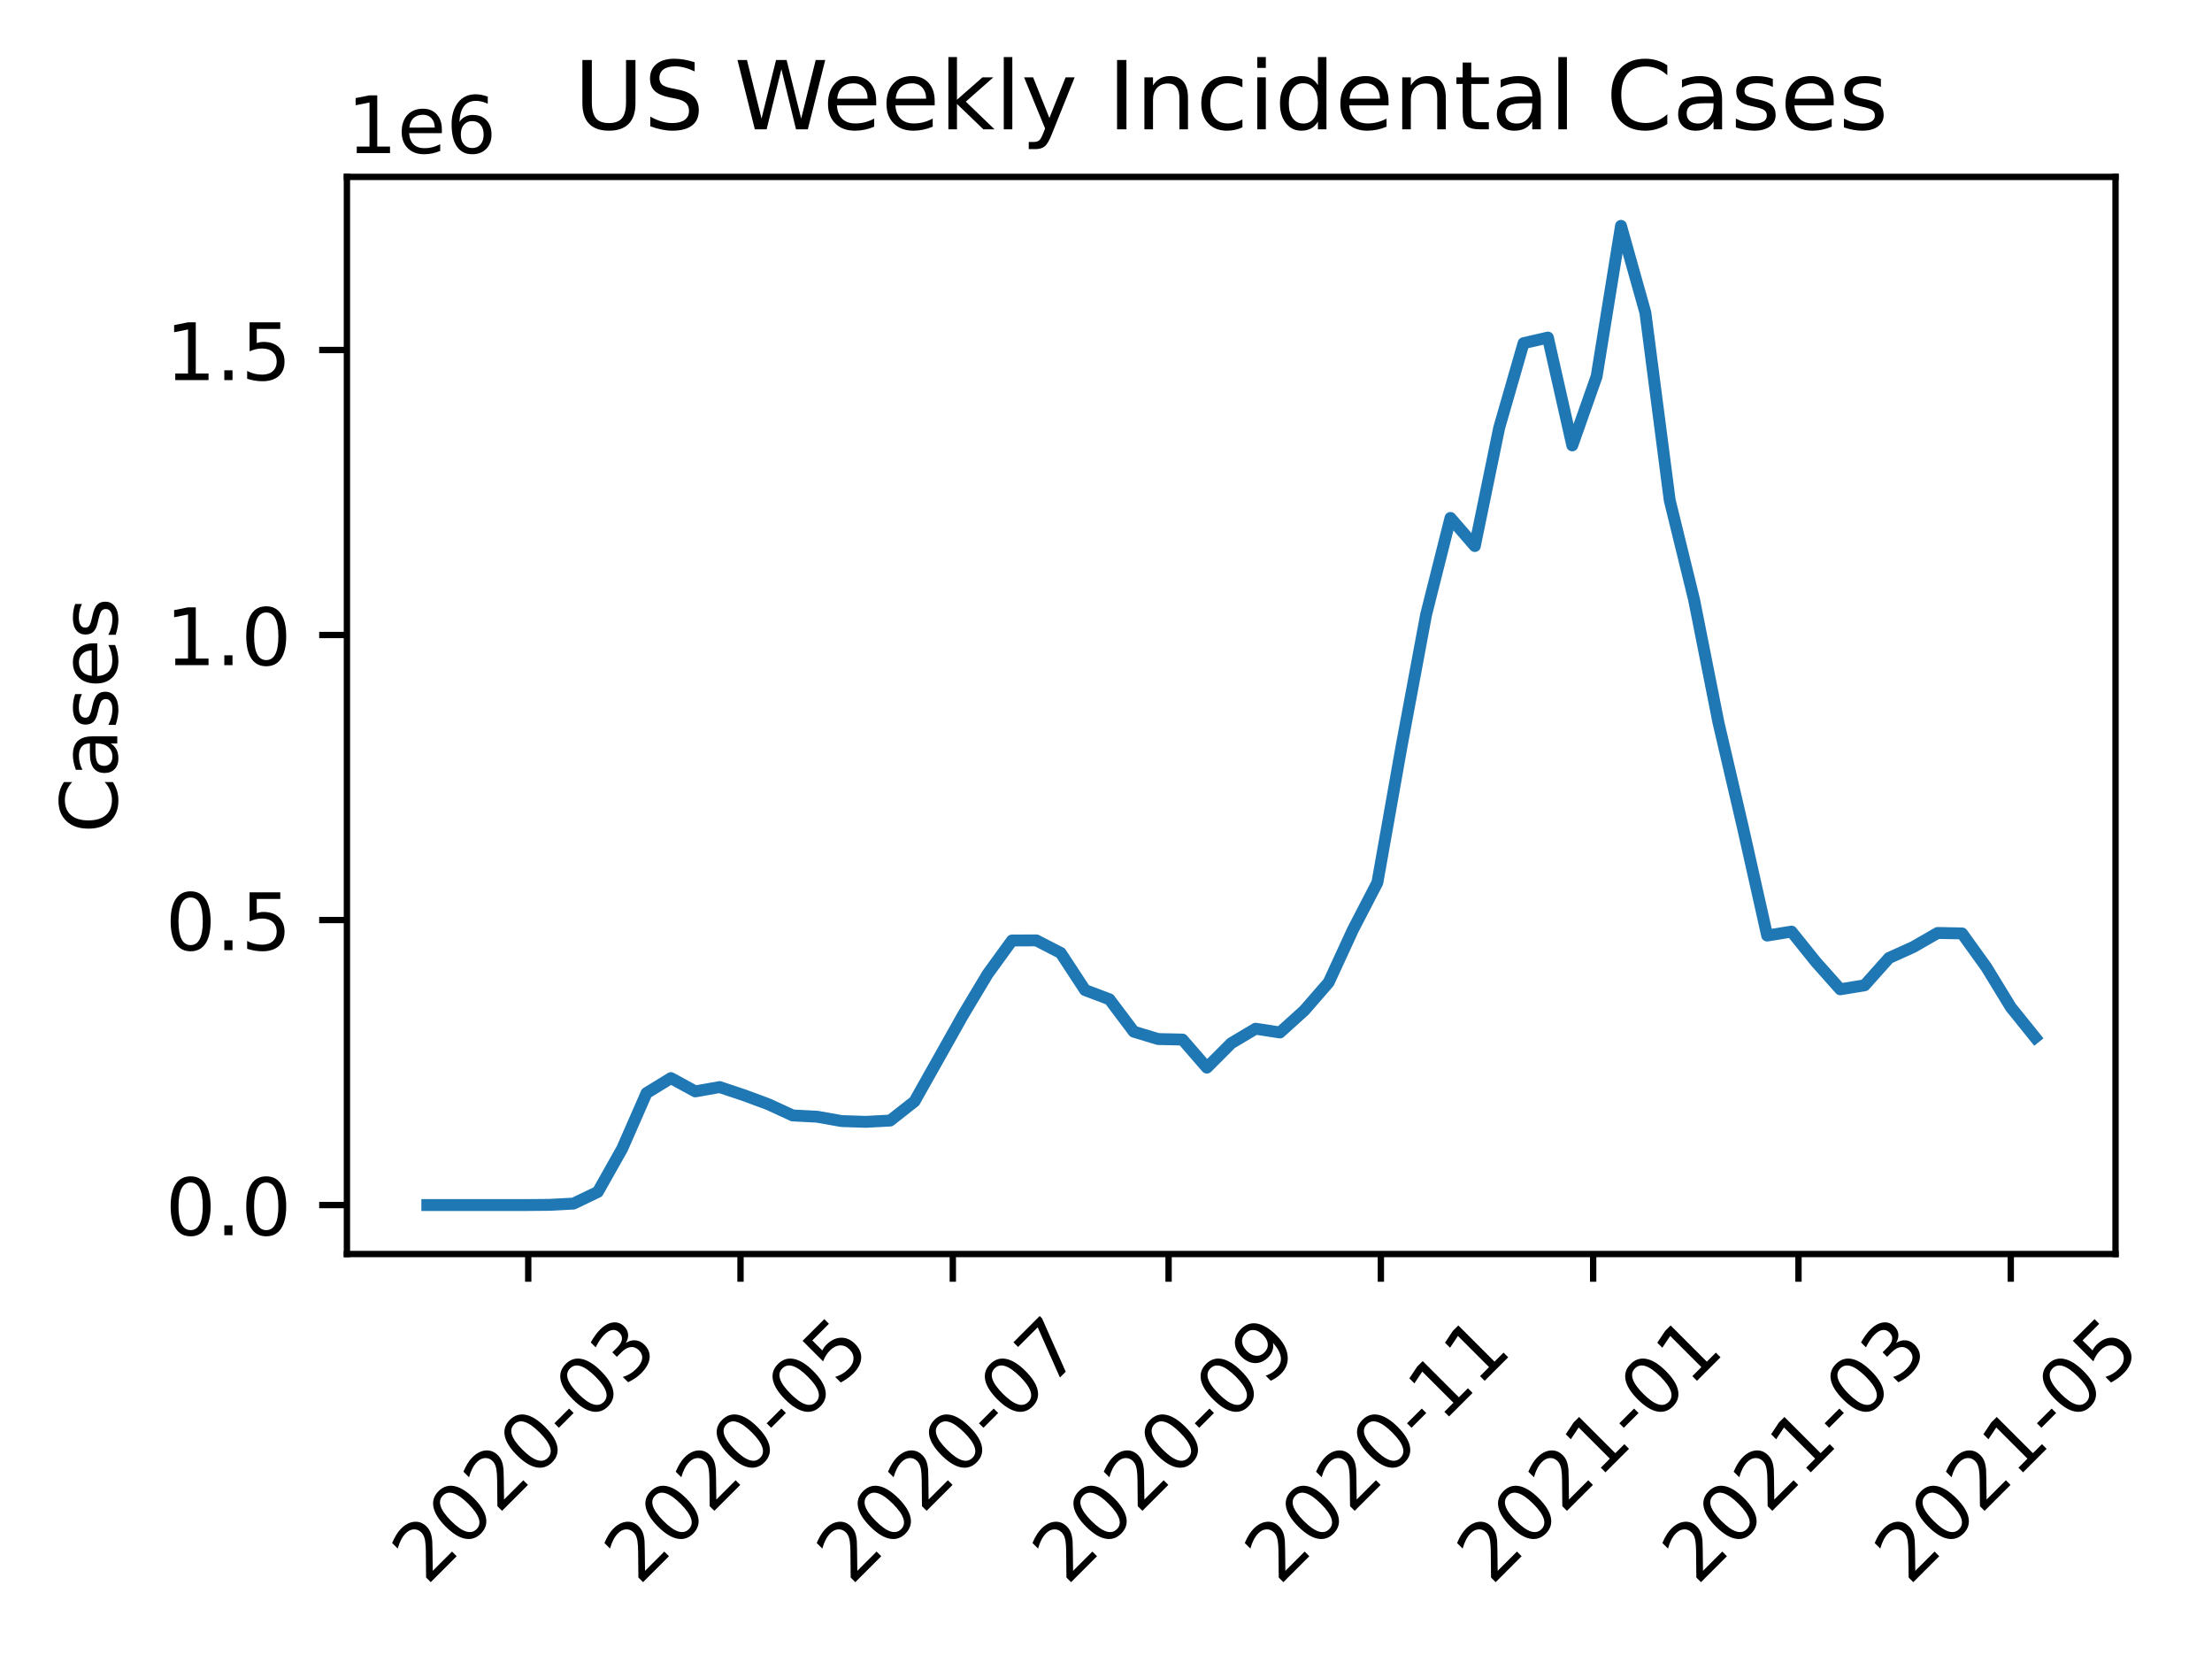
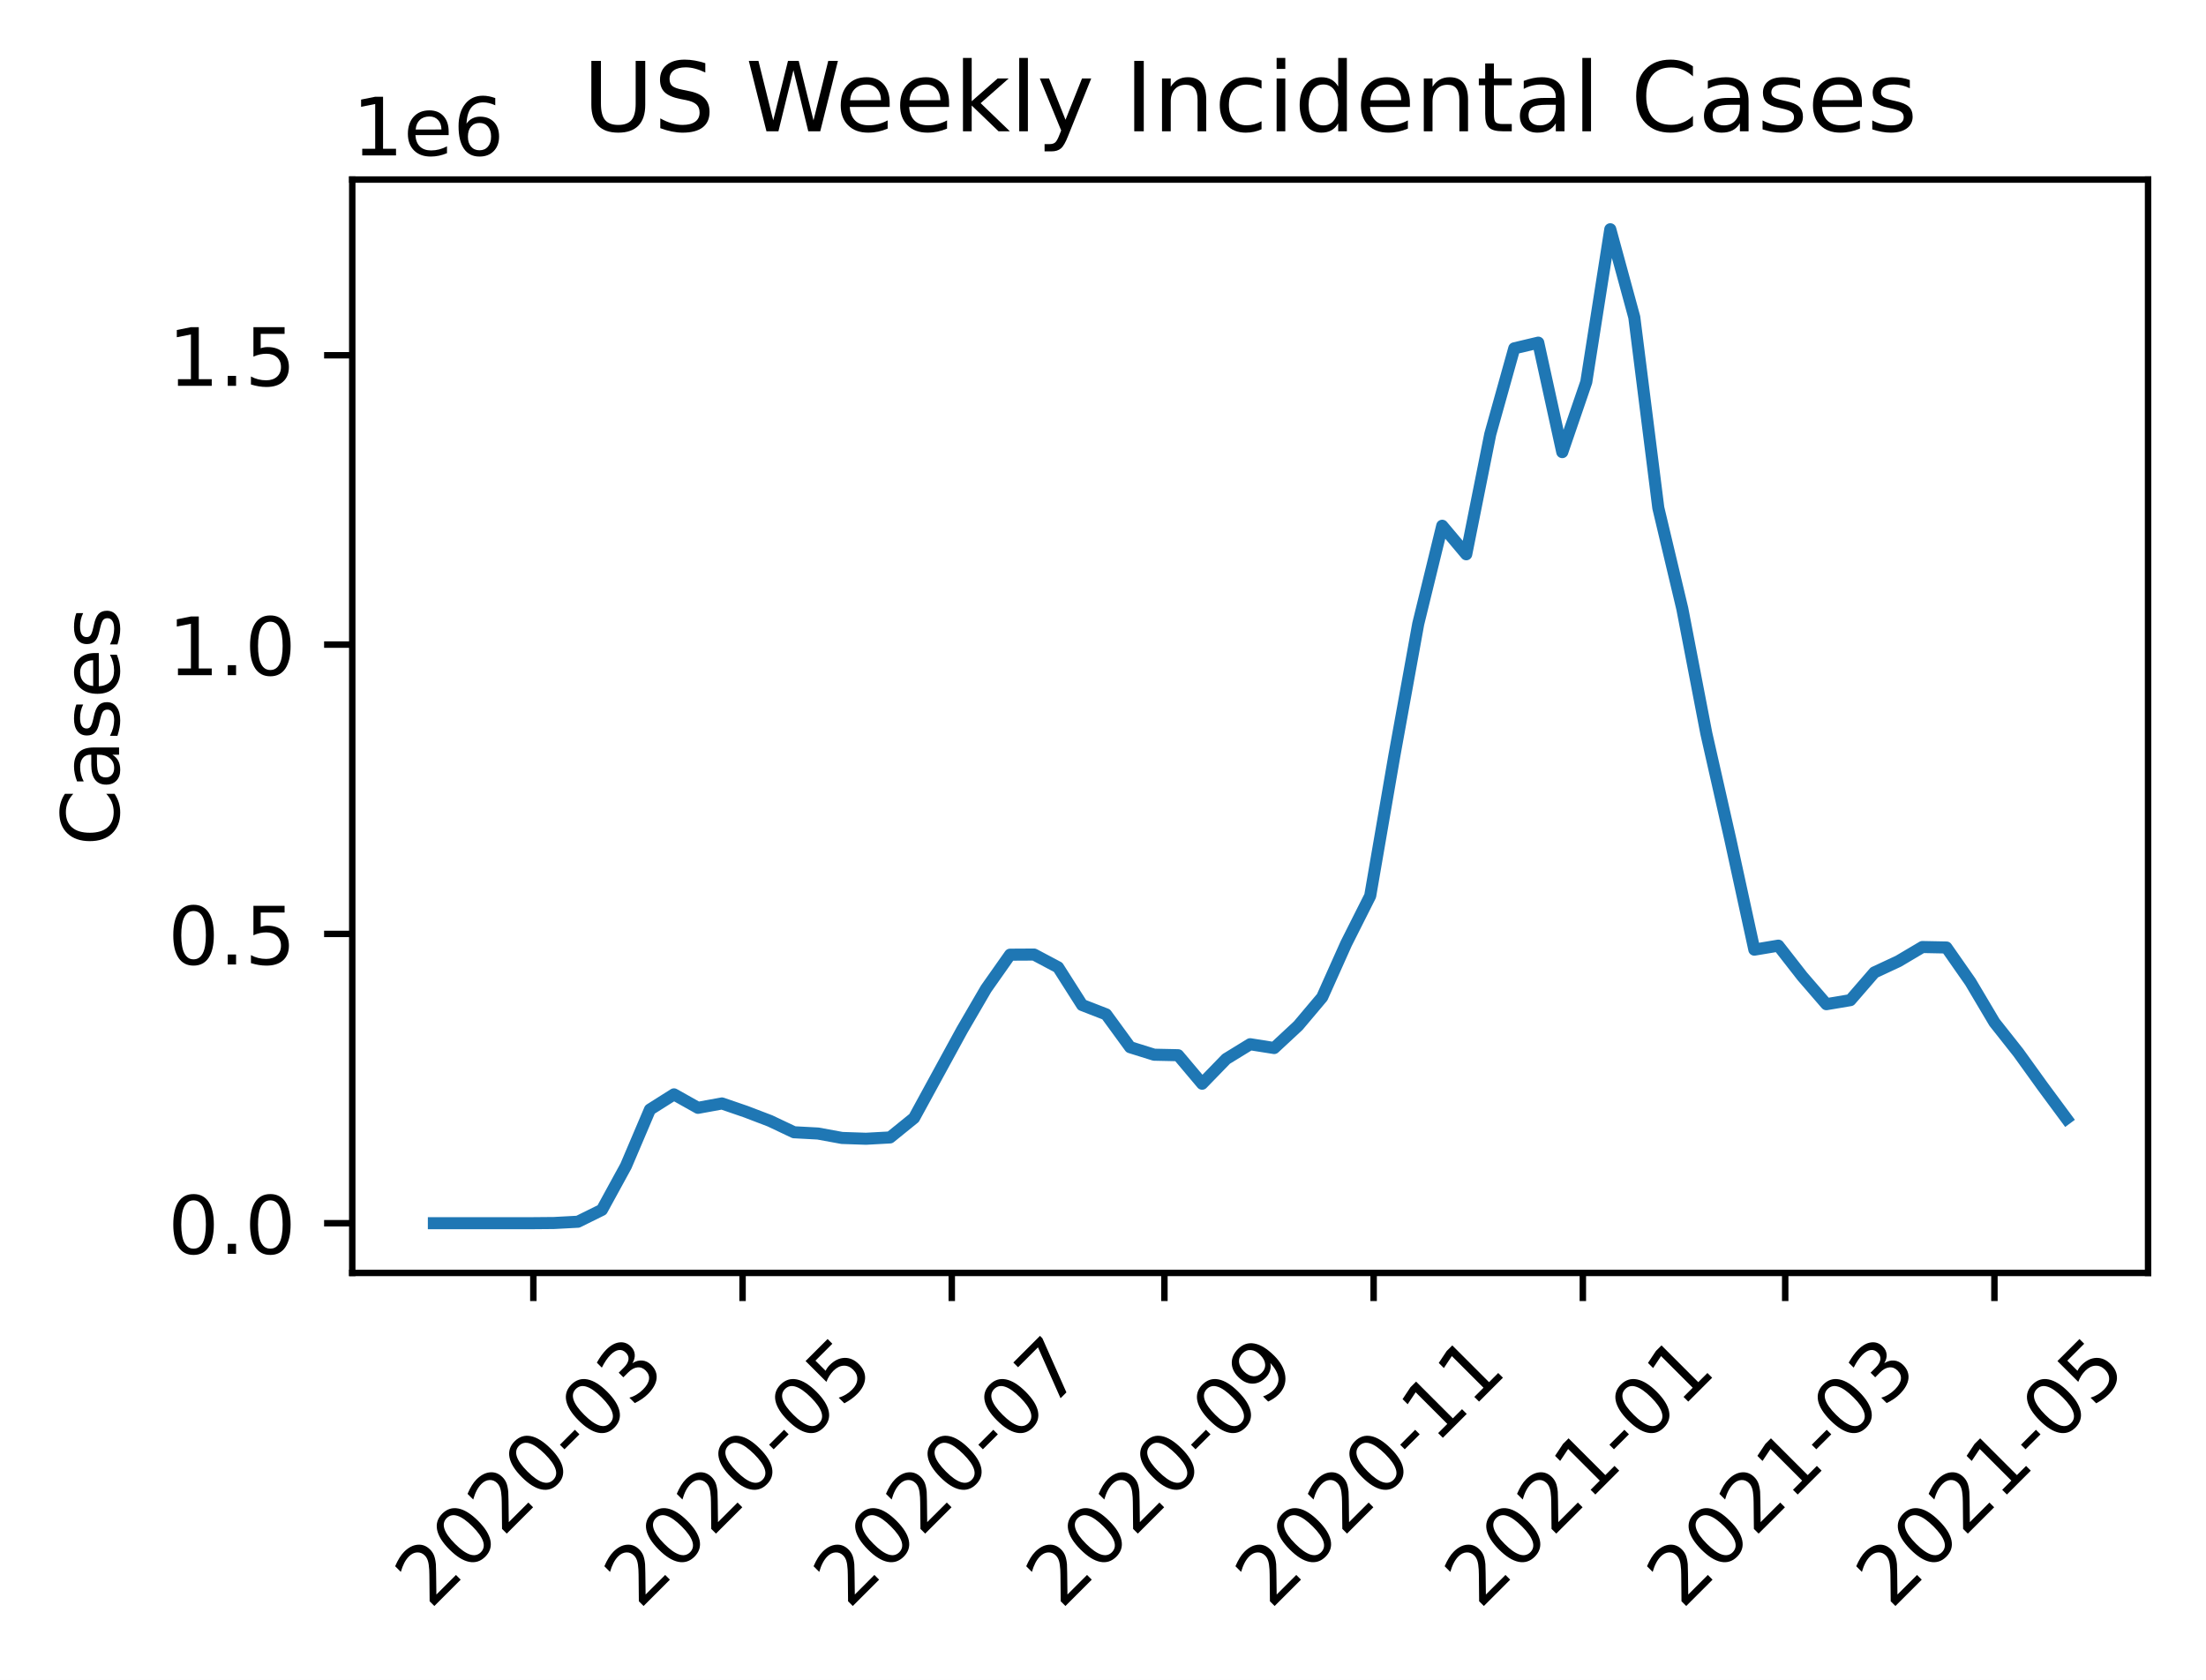
- <svg xmlns="http://www.w3.org/2000/svg" xmlns:xlink="http://www.w3.org/1999/xlink" height="208.807pt" version="1.1" viewBox="0 0 279.156 208.807" width="279.156pt">
+ <svg xmlns="http://www.w3.org/2000/svg" xmlns:xlink="http://www.w3.org/1999/xlink" height="208.807pt" version="1.1" viewBox="0 0 274.181 208.807" width="274.181pt">
  <defs>
    <style type="text/css">
*{stroke-linecap:butt;stroke-linejoin:round;}
  </style>
  </defs>
  <g id="figure_1">
    <g id="patch_1">
-       <path d="M 0 208.807  L 279.156 208.807  L 279.156 0  L 0 0  z " style="fill:#ffffff;" />
+       <path d="M 0 208.807  L 274.181 208.807  L 274.181 0  L 0 0  z " style="fill:#ffffff;" />
    </g>
    <g id="axes_1">
      <g id="patch_2">
        <path d="M 43.781 158.218  L 266.981 158.218  L 266.981 22.318  L 43.781 22.318  z " style="fill:#ffffff;" />
      </g>
      <g id="matplotlib.axis_1">
        <g id="xtick_1">
          <g id="line2d_1">
            <defs>
-               <path d="M 0 0  L 0 3.5  " id="mae3f3e9ab8" style="stroke:#000000;stroke-width:0.8;" />
-             </defs>
-             <g>
-               <use style="stroke:#000000;stroke-width:0.8;" x="66.663" xlink:href="#mae3f3e9ab8" y="158.218" />
+               <path d="M 0 0  L 0 3.5  " id="md85f146423" style="stroke:#000000;stroke-width:0.8;" />
+             </defs>
+             <g>
+               <use style="stroke:#000000;stroke-width:0.8;" x="66.289" xlink:href="#md85f146423" y="158.218" />
            </g>
          </g>
          <g id="text_1">
            <defs>
              <path d="M 19.188 8.297  L 53.609 8.297  L 53.609 0  L 7.328 0  L 7.328 8.297  Q 12.938 14.109 22.625 23.891  Q 32.328 33.688 34.812 36.531  Q 39.547 41.844 41.422 45.531  Q 43.312 49.219 43.312 52.781  Q 43.312 58.594 39.234 62.25  Q 35.156 65.922 28.609 65.922  Q 23.969 65.922 18.812 64.312  Q 13.672 62.703 7.812 59.422  L 7.812 69.391  Q 13.766 71.781 18.938 73  Q 24.125 74.219 28.422 74.219  Q 39.75 74.219 46.484 68.547  Q 53.219 62.891 53.219 53.422  Q 53.219 48.922 51.531 44.891  Q 49.859 40.875 45.406 35.406  Q 44.188 33.984 37.641 27.219  Q 31.109 20.453 19.188 8.297  z " id="DejaVuSans-50" />
              <path d="M 31.781 66.406  Q 24.172 66.406 20.328 58.906  Q 16.5 51.422 16.5 36.375  Q 16.5 21.391 20.328 13.891  Q 24.172 6.391 31.781 6.391  Q 39.453 6.391 43.281 13.891  Q 47.125 21.391 47.125 36.375  Q 47.125 51.422 43.281 58.906  Q 39.453 66.406 31.781 66.406  z M 31.781 74.219  Q 44.047 74.219 50.516 64.516  Q 56.984 54.828 56.984 36.375  Q 56.984 17.969 50.516 8.266  Q 44.047 -1.422 31.781 -1.422  Q 19.531 -1.422 13.062 8.266  Q 6.594 17.969 6.594 36.375  Q 6.594 54.828 13.062 64.516  Q 19.531 74.219 31.781 74.219  z " id="DejaVuSans-48" />
              <path d="M 4.891 31.391  L 31.203 31.391  L 31.203 23.391  L 4.891 23.391  z " id="DejaVuSans-45" />
              <path d="M 40.578 39.312  Q 47.656 37.797 51.625 33  Q 55.609 28.219 55.609 21.188  Q 55.609 10.406 48.188 4.484  Q 40.766 -1.422 27.094 -1.422  Q 22.516 -1.422 17.656 -0.516  Q 12.797 0.391 7.625 2.203  L 7.625 11.719  Q 11.719 9.328 16.594 8.109  Q 21.484 6.891 26.812 6.891  Q 36.078 6.891 40.938 10.547  Q 45.797 14.203 45.797 21.188  Q 45.797 27.641 41.281 31.266  Q 36.766 34.906 28.719 34.906  L 20.219 34.906  L 20.219 43.016  L 29.109 43.016  Q 36.375 43.016 40.234 45.922  Q 44.094 48.828 44.094 54.297  Q 44.094 59.906 40.109 62.906  Q 36.141 65.922 28.719 65.922  Q 24.656 65.922 20.016 65.031  Q 15.375 64.156 9.812 62.312  L 9.812 71.094  Q 15.438 72.656 20.344 73.438  Q 25.25 74.219 29.594 74.219  Q 40.828 74.219 47.359 69.109  Q 53.906 64.016 53.906 55.328  Q 53.906 49.266 50.438 45.094  Q 46.969 40.922 40.578 39.312  z " id="DejaVuSans-51" />
            </defs>
-             <g transform="translate(53.84214 200.1359)rotate(-45)scale(0.1 -0.1)">
+             <g transform="translate(53.46753 200.1359)rotate(-45)scale(0.1 -0.1)">
              <use xlink:href="#DejaVuSans-50" />
              <use x="63.623" xlink:href="#DejaVuSans-48" />
              <use x="127.246" xlink:href="#DejaVuSans-50" />
              <use x="190.869" xlink:href="#DejaVuSans-48" />
              <use x="254.492" xlink:href="#DejaVuSans-45" />
              <use x="290.576" xlink:href="#DejaVuSans-48" />
              <use x="354.199" xlink:href="#DejaVuSans-51" />
            </g>
          </g>
        </g>
        <g id="xtick_2">
          <g id="line2d_2">
            <g>
-               <use style="stroke:#000000;stroke-width:0.8;" x="93.454" xlink:href="#mae3f3e9ab8" y="158.218" />
+               <use style="stroke:#000000;stroke-width:0.8;" x="92.292" xlink:href="#md85f146423" y="158.218" />
            </g>
          </g>
          <g id="text_2">
            <defs>
              <path d="M 10.797 72.906  L 49.516 72.906  L 49.516 64.594  L 19.828 64.594  L 19.828 46.734  Q 21.969 47.469 24.109 47.828  Q 26.266 48.188 28.422 48.188  Q 40.625 48.188 47.75 41.5  Q 54.891 34.812 54.891 23.391  Q 54.891 11.625 47.562 5.094  Q 40.234 -1.422 26.906 -1.422  Q 22.312 -1.422 17.547 -0.641  Q 12.797 0.141 7.719 1.703  L 7.719 11.625  Q 12.109 9.234 16.797 8.062  Q 21.484 6.891 26.703 6.891  Q 35.156 6.891 40.078 11.328  Q 45.016 15.766 45.016 23.391  Q 45.016 31 40.078 35.438  Q 35.156 39.891 26.703 39.891  Q 22.75 39.891 18.812 39.016  Q 14.891 38.141 10.797 36.281  z " id="DejaVuSans-53" />
            </defs>
-             <g transform="translate(80.63317 200.1359)rotate(-45)scale(0.1 -0.1)">
+             <g transform="translate(79.47059 200.1359)rotate(-45)scale(0.1 -0.1)">
              <use xlink:href="#DejaVuSans-50" />
              <use x="63.623" xlink:href="#DejaVuSans-48" />
              <use x="127.246" xlink:href="#DejaVuSans-50" />
              <use x="190.869" xlink:href="#DejaVuSans-48" />
              <use x="254.492" xlink:href="#DejaVuSans-45" />
              <use x="290.576" xlink:href="#DejaVuSans-48" />
              <use x="354.199" xlink:href="#DejaVuSans-53" />
            </g>
          </g>
        </g>
        <g id="xtick_3">
          <g id="line2d_3">
            <g>
-               <use style="stroke:#000000;stroke-width:0.8;" x="120.245" xlink:href="#mae3f3e9ab8" y="158.218" />
+               <use style="stroke:#000000;stroke-width:0.8;" x="118.295" xlink:href="#md85f146423" y="158.218" />
            </g>
          </g>
          <g id="text_3">
            <defs>
              <path d="M 8.203 72.906  L 55.078 72.906  L 55.078 68.703  L 28.609 0  L 18.312 0  L 43.219 64.594  L 8.203 64.594  z " id="DejaVuSans-55" />
            </defs>
-             <g transform="translate(107.4242 200.1359)rotate(-45)scale(0.1 -0.1)">
+             <g transform="translate(105.4736 200.1359)rotate(-45)scale(0.1 -0.1)">
              <use xlink:href="#DejaVuSans-50" />
              <use x="63.623" xlink:href="#DejaVuSans-48" />
              <use x="127.246" xlink:href="#DejaVuSans-50" />
              <use x="190.869" xlink:href="#DejaVuSans-48" />
              <use x="254.492" xlink:href="#DejaVuSans-45" />
              <use x="290.576" xlink:href="#DejaVuSans-48" />
              <use x="354.199" xlink:href="#DejaVuSans-55" />
            </g>
          </g>
        </g>
        <g id="xtick_4">
          <g id="line2d_4">
            <g>
-               <use style="stroke:#000000;stroke-width:0.8;" x="147.476" xlink:href="#mae3f3e9ab8" y="158.218" />
+               <use style="stroke:#000000;stroke-width:0.8;" x="144.724" xlink:href="#md85f146423" y="158.218" />
            </g>
          </g>
          <g id="text_4">
            <defs>
              <path d="M 10.984 1.516  L 10.984 10.5  Q 14.703 8.734 18.5 7.812  Q 22.312 6.891 25.984 6.891  Q 35.75 6.891 40.891 13.453  Q 46.047 20.016 46.781 33.406  Q 43.953 29.203 39.594 26.953  Q 35.25 24.703 29.984 24.703  Q 19.047 24.703 12.672 31.312  Q 6.297 37.938 6.297 49.422  Q 6.297 60.641 12.938 67.422  Q 19.578 74.219 30.609 74.219  Q 43.266 74.219 49.922 64.516  Q 56.594 54.828 56.594 36.375  Q 56.594 19.141 48.406 8.859  Q 40.234 -1.422 26.422 -1.422  Q 22.703 -1.422 18.891 -0.688  Q 15.094 0.047 10.984 1.516  z M 30.609 32.422  Q 37.25 32.422 41.125 36.953  Q 45.016 41.5 45.016 49.422  Q 45.016 57.281 41.125 61.844  Q 37.25 66.406 30.609 66.406  Q 23.969 66.406 20.094 61.844  Q 16.219 57.281 16.219 49.422  Q 16.219 41.5 20.094 36.953  Q 23.969 32.422 30.609 32.422  z " id="DejaVuSans-57" />
            </defs>
-             <g transform="translate(134.6544 200.1359)rotate(-45)scale(0.1 -0.1)">
+             <g transform="translate(131.903 200.1359)rotate(-45)scale(0.1 -0.1)">
              <use xlink:href="#DejaVuSans-50" />
              <use x="63.623" xlink:href="#DejaVuSans-48" />
              <use x="127.246" xlink:href="#DejaVuSans-50" />
              <use x="190.869" xlink:href="#DejaVuSans-48" />
              <use x="254.492" xlink:href="#DejaVuSans-45" />
              <use x="290.576" xlink:href="#DejaVuSans-48" />
              <use x="354.199" xlink:href="#DejaVuSans-57" />
            </g>
          </g>
        </g>
        <g id="xtick_5">
          <g id="line2d_5">
            <g>
-               <use style="stroke:#000000;stroke-width:0.8;" x="174.267" xlink:href="#mae3f3e9ab8" y="158.218" />
+               <use style="stroke:#000000;stroke-width:0.8;" x="170.727" xlink:href="#md85f146423" y="158.218" />
            </g>
          </g>
          <g id="text_5">
            <defs>
              <path d="M 12.406 8.297  L 28.516 8.297  L 28.516 63.922  L 10.984 60.406  L 10.984 69.391  L 28.422 72.906  L 38.281 72.906  L 38.281 8.297  L 54.391 8.297  L 54.391 0  L 12.406 0  z " id="DejaVuSans-49" />
            </defs>
-             <g transform="translate(161.4454 200.1359)rotate(-45)scale(0.1 -0.1)">
+             <g transform="translate(157.906 200.1359)rotate(-45)scale(0.1 -0.1)">
              <use xlink:href="#DejaVuSans-50" />
              <use x="63.623" xlink:href="#DejaVuSans-48" />
              <use x="127.246" xlink:href="#DejaVuSans-50" />
              <use x="190.869" xlink:href="#DejaVuSans-48" />
              <use x="254.492" xlink:href="#DejaVuSans-45" />
              <use x="290.576" xlink:href="#DejaVuSans-49" />
              <use x="354.199" xlink:href="#DejaVuSans-49" />
            </g>
          </g>
        </g>
        <g id="xtick_6">
          <g id="line2d_6">
            <g>
-               <use style="stroke:#000000;stroke-width:0.8;" x="201.058" xlink:href="#mae3f3e9ab8" y="158.218" />
+               <use style="stroke:#000000;stroke-width:0.8;" x="196.73" xlink:href="#md85f146423" y="158.218" />
            </g>
          </g>
          <g id="text_6">
-             <g transform="translate(188.2365 200.1359)rotate(-45)scale(0.1 -0.1)">
+             <g transform="translate(183.9091 200.1359)rotate(-45)scale(0.1 -0.1)">
              <use xlink:href="#DejaVuSans-50" />
              <use x="63.623" xlink:href="#DejaVuSans-48" />
              <use x="127.246" xlink:href="#DejaVuSans-50" />
              <use x="190.869" xlink:href="#DejaVuSans-49" />
              <use x="254.492" xlink:href="#DejaVuSans-45" />
              <use x="290.576" xlink:href="#DejaVuSans-48" />
              <use x="354.199" xlink:href="#DejaVuSans-49" />
            </g>
          </g>
        </g>
        <g id="xtick_7">
          <g id="line2d_7">
            <g>
-               <use style="stroke:#000000;stroke-width:0.8;" x="226.97" xlink:href="#mae3f3e9ab8" y="158.218" />
+               <use style="stroke:#000000;stroke-width:0.8;" x="221.881" xlink:href="#md85f146423" y="158.218" />
            </g>
          </g>
          <g id="text_7">
-             <g transform="translate(214.1491 200.1359)rotate(-45)scale(0.1 -0.1)">
+             <g transform="translate(209.0596 200.1359)rotate(-45)scale(0.1 -0.1)">
              <use xlink:href="#DejaVuSans-50" />
              <use x="63.623" xlink:href="#DejaVuSans-48" />
              <use x="127.246" xlink:href="#DejaVuSans-50" />
              <use x="190.869" xlink:href="#DejaVuSans-49" />
              <use x="254.492" xlink:href="#DejaVuSans-45" />
              <use x="290.576" xlink:href="#DejaVuSans-48" />
              <use x="354.199" xlink:href="#DejaVuSans-51" />
            </g>
          </g>
        </g>
        <g id="xtick_8">
          <g id="line2d_8">
            <g>
-               <use style="stroke:#000000;stroke-width:0.8;" x="253.761" xlink:href="#mae3f3e9ab8" y="158.218" />
+               <use style="stroke:#000000;stroke-width:0.8;" x="247.884" xlink:href="#md85f146423" y="158.218" />
            </g>
          </g>
          <g id="text_8">
-             <g transform="translate(240.9401 200.1359)rotate(-45)scale(0.1 -0.1)">
+             <g transform="translate(235.0626 200.1359)rotate(-45)scale(0.1 -0.1)">
              <use xlink:href="#DejaVuSans-50" />
              <use x="63.623" xlink:href="#DejaVuSans-48" />
              <use x="127.246" xlink:href="#DejaVuSans-50" />
              <use x="190.869" xlink:href="#DejaVuSans-49" />
              <use x="254.492" xlink:href="#DejaVuSans-45" />
              <use x="290.576" xlink:href="#DejaVuSans-48" />
              <use x="354.199" xlink:href="#DejaVuSans-53" />
            </g>
          </g>
        </g>
      </g>
      <g id="matplotlib.axis_2">
        <g id="ytick_1">
          <g id="line2d_9">
            <defs>
-               <path d="M 0 0  L -3.5 0  " id="m9c803e5959" style="stroke:#000000;stroke-width:0.8;" />
-             </defs>
-             <g>
-               <use style="stroke:#000000;stroke-width:0.8;" x="43.781" xlink:href="#m9c803e5959" y="152.041" />
+               <path d="M 0 0  L -3.5 0  " id="m81c219be4f" style="stroke:#000000;stroke-width:0.8;" />
+             </defs>
+             <g>
+               <use style="stroke:#000000;stroke-width:0.8;" x="43.781" xlink:href="#m81c219be4f" y="152.041" />
            </g>
          </g>
          <g id="text_9">
            <defs>
              <path d="M 10.688 12.406  L 21 12.406  L 21 0  L 10.688 0  z " id="DejaVuSans-46" />
            </defs>
            <g transform="translate(20.87813 155.8402)scale(0.1 -0.1)">
              <use xlink:href="#DejaVuSans-48" />
              <use x="63.623" xlink:href="#DejaVuSans-46" />
              <use x="95.41" xlink:href="#DejaVuSans-48" />
            </g>
          </g>
        </g>
        <g id="ytick_2">
          <g id="line2d_10">
            <g>
-               <use style="stroke:#000000;stroke-width:0.8;" x="43.781" xlink:href="#m9c803e5959" y="116.08" />
+               <use style="stroke:#000000;stroke-width:0.8;" x="43.781" xlink:href="#m81c219be4f" y="116.08" />
            </g>
          </g>
          <g id="text_10">
            <g transform="translate(20.87813 119.8794)scale(0.1 -0.1)">
              <use xlink:href="#DejaVuSans-48" />
              <use x="63.623" xlink:href="#DejaVuSans-46" />
              <use x="95.41" xlink:href="#DejaVuSans-53" />
            </g>
          </g>
        </g>
        <g id="ytick_3">
          <g id="line2d_11">
            <g>
-               <use style="stroke:#000000;stroke-width:0.8;" x="43.781" xlink:href="#m9c803e5959" y="80.119" />
+               <use style="stroke:#000000;stroke-width:0.8;" x="43.781" xlink:href="#m81c219be4f" y="80.119" />
            </g>
          </g>
          <g id="text_11">
            <g transform="translate(20.87813 83.91867)scale(0.1 -0.1)">
              <use xlink:href="#DejaVuSans-49" />
              <use x="63.623" xlink:href="#DejaVuSans-46" />
              <use x="95.41" xlink:href="#DejaVuSans-48" />
            </g>
          </g>
        </g>
        <g id="ytick_4">
          <g id="line2d_12">
            <g>
-               <use style="stroke:#000000;stroke-width:0.8;" x="43.781" xlink:href="#m9c803e5959" y="44.159" />
+               <use style="stroke:#000000;stroke-width:0.8;" x="43.781" xlink:href="#m81c219be4f" y="44.159" />
            </g>
          </g>
          <g id="text_12">
            <g transform="translate(20.87813 47.9579)scale(0.1 -0.1)">
              <use xlink:href="#DejaVuSans-49" />
              <use x="63.623" xlink:href="#DejaVuSans-46" />
              <use x="95.41" xlink:href="#DejaVuSans-53" />
            </g>
          </g>
        </g>
        <g id="text_13">
          <defs>
            <path d="M 64.406 67.281  L 64.406 56.891  Q 59.422 61.531 53.781 63.812  Q 48.141 66.109 41.797 66.109  Q 29.297 66.109 22.656 58.469  Q 16.016 50.828 16.016 36.375  Q 16.016 21.969 22.656 14.328  Q 29.297 6.688 41.797 6.688  Q 48.141 6.688 53.781 8.984  Q 59.422 11.281 64.406 15.922  L 64.406 5.609  Q 59.234 2.094 53.438 0.328  Q 47.656 -1.422 41.219 -1.422  Q 24.656 -1.422 15.125 8.703  Q 5.609 18.844 5.609 36.375  Q 5.609 53.953 15.125 64.078  Q 24.656 74.219 41.219 74.219  Q 47.75 74.219 53.531 72.484  Q 59.328 70.75 64.406 67.281  z " id="DejaVuSans-67" />
            <path d="M 34.281 27.484  Q 23.391 27.484 19.188 25  Q 14.984 22.516 14.984 16.5  Q 14.984 11.719 18.141 8.906  Q 21.297 6.109 26.703 6.109  Q 34.188 6.109 38.703 11.406  Q 43.219 16.703 43.219 25.484  L 43.219 27.484  z M 52.203 31.203  L 52.203 0  L 43.219 0  L 43.219 8.297  Q 40.141 3.328 35.547 0.953  Q 30.953 -1.422 24.312 -1.422  Q 15.922 -1.422 10.953 3.297  Q 6 8.016 6 15.922  Q 6 25.141 12.172 29.828  Q 18.359 34.516 30.609 34.516  L 43.219 34.516  L 43.219 35.406  Q 43.219 41.609 39.141 45  Q 35.062 48.391 27.688 48.391  Q 23 48.391 18.547 47.266  Q 14.109 46.141 10.016 43.891  L 10.016 52.203  Q 14.938 54.109 19.578 55.047  Q 24.219 56 28.609 56  Q 40.484 56 46.344 49.844  Q 52.203 43.703 52.203 31.203  z " id="DejaVuSans-97" />
            <path d="M 44.281 53.078  L 44.281 44.578  Q 40.484 46.531 36.375 47.5  Q 32.281 48.484 27.875 48.484  Q 21.188 48.484 17.844 46.438  Q 14.5 44.391 14.5 40.281  Q 14.5 37.156 16.891 35.375  Q 19.281 33.594 26.516 31.984  L 29.594 31.297  Q 39.156 29.25 43.188 25.516  Q 47.219 21.781 47.219 15.094  Q 47.219 7.469 41.188 3.016  Q 35.156 -1.422 24.609 -1.422  Q 20.219 -1.422 15.453 -0.562  Q 10.688 0.297 5.422 2  L 5.422 11.281  Q 10.406 8.688 15.234 7.391  Q 20.062 6.109 24.812 6.109  Q 31.156 6.109 34.562 8.281  Q 37.984 10.453 37.984 14.406  Q 37.984 18.062 35.516 20.016  Q 33.062 21.969 24.703 23.781  L 21.578 24.516  Q 13.234 26.266 9.516 29.906  Q 5.812 33.547 5.812 39.891  Q 5.812 47.609 11.281 51.797  Q 16.75 56 26.812 56  Q 31.781 56 36.172 55.266  Q 40.578 54.547 44.281 53.078  z " id="DejaVuSans-115" />
            <path d="M 56.203 29.594  L 56.203 25.203  L 14.891 25.203  Q 15.484 15.922 20.484 11.062  Q 25.484 6.203 34.422 6.203  Q 39.594 6.203 44.453 7.469  Q 49.312 8.734 54.109 11.281  L 54.109 2.781  Q 49.266 0.734 44.188 -0.344  Q 39.109 -1.422 33.891 -1.422  Q 20.797 -1.422 13.156 6.188  Q 5.516 13.812 5.516 26.812  Q 5.516 40.234 12.766 48.109  Q 20.016 56 32.328 56  Q 43.359 56 49.781 48.891  Q 56.203 41.797 56.203 29.594  z M 47.219 32.234  Q 47.125 39.594 43.094 43.984  Q 39.062 48.391 32.422 48.391  Q 24.906 48.391 20.391 44.141  Q 15.875 39.891 15.188 32.172  z " id="DejaVuSans-101" />
          </defs>
          <g transform="translate(14.79844 105.1095)rotate(-90)scale(0.1 -0.1)">
            <use xlink:href="#DejaVuSans-67" />
            <use x="69.824" xlink:href="#DejaVuSans-97" />
            <use x="131.104" xlink:href="#DejaVuSans-115" />
            <use x="183.203" xlink:href="#DejaVuSans-101" />
            <use x="244.727" xlink:href="#DejaVuSans-115" />
          </g>
        </g>
        <g id="text_14">
          <defs>
            <path d="M 33.016 40.375  Q 26.375 40.375 22.484 35.828  Q 18.609 31.297 18.609 23.391  Q 18.609 15.531 22.484 10.953  Q 26.375 6.391 33.016 6.391  Q 39.656 6.391 43.531 10.953  Q 47.406 15.531 47.406 23.391  Q 47.406 31.297 43.531 35.828  Q 39.656 40.375 33.016 40.375  z M 52.594 71.297  L 52.594 62.312  Q 48.875 64.062 45.094 64.984  Q 41.312 65.922 37.594 65.922  Q 27.828 65.922 22.672 59.328  Q 17.531 52.734 16.797 39.406  Q 19.672 43.656 24.016 45.922  Q 28.375 48.188 33.594 48.188  Q 44.578 48.188 50.953 41.516  Q 57.328 34.859 57.328 23.391  Q 57.328 12.156 50.688 5.359  Q 44.047 -1.422 33.016 -1.422  Q 20.359 -1.422 13.672 8.266  Q 6.984 17.969 6.984 36.375  Q 6.984 53.656 15.188 63.938  Q 23.391 74.219 37.203 74.219  Q 40.922 74.219 44.703 73.484  Q 48.484 72.75 52.594 71.297  z " id="DejaVuSans-54" />
          </defs>
          <g transform="translate(43.78125 19.31812)scale(0.1 -0.1)">
            <use xlink:href="#DejaVuSans-49" />
            <use x="63.623" xlink:href="#DejaVuSans-101" />
            <use x="125.146" xlink:href="#DejaVuSans-54" />
          </g>
        </g>
      </g>
      <g id="line2d_13">
-         <path clip-path="url(#p69b11d7b6a)" d="M 53.927 152.041  L 57.001 152.041  L 60.075 152.041  L 63.15 152.041  L 66.224 152.04  L 69.299 152.014  L 72.373 151.855  L 75.447 150.381  L 78.522 144.925  L 81.596 137.911  L 84.671 136.024  L 87.745 137.699  L 90.819 137.154  L 93.894 138.181  L 96.968 139.321  L 100.042 140.734  L 103.117 140.894  L 106.191 141.442  L 109.266 141.542  L 112.34 141.378  L 115.414 138.961  L 118.489 133.492  L 121.563 128.024  L 124.637 122.898  L 127.712 118.662  L 130.786 118.646  L 133.861 120.23  L 136.935 124.919  L 140.009 126.077  L 143.084 130.164  L 146.158 131.095  L 149.232 131.159  L 152.307 134.701  L 155.381 131.624  L 158.456 129.792  L 161.53 130.265  L 164.604 127.489  L 167.679 123.951  L 170.753 117.28  L 173.828 111.349  L 176.902 94.023  L 179.976 77.548  L 183.051 65.348  L 186.125 68.894  L 189.199 53.975  L 192.274 43.297  L 195.348 42.589  L 198.423 56.196  L 201.497 47.481  L 204.571 28.495  L 207.646 39.438  L 210.72 63.123  L 213.794 75.66  L 216.869 91.157  L 219.943 104.336  L 223.018 118.037  L 226.092 117.539  L 229.166 121.363  L 232.241 124.816  L 235.315 124.314  L 238.39 120.869  L 241.464 119.478  L 244.538 117.71  L 247.613 117.769  L 250.687 122.043  L 253.761 127.073  L 256.836 130.89  " style="fill:none;stroke:#1f77b4;stroke-linecap:square;stroke-width:1.5;" />
+         <path clip-path="url(#p3db49f9826)" d="M 53.927 152.041  L 56.911 152.041  L 59.895 152.041  L 62.879 152.041  L 65.863 152.04  L 68.846 152.014  L 71.83 151.855  L 74.814 150.381  L 77.798 144.925  L 80.782 137.911  L 83.766 136.024  L 86.75 137.699  L 89.734 137.154  L 92.718 138.181  L 95.702 139.321  L 98.686 140.734  L 101.67 140.894  L 104.654 141.442  L 107.638 141.542  L 110.622 141.378  L 113.606 138.961  L 116.59 133.492  L 119.574 128.024  L 122.558 122.898  L 125.542 118.662  L 128.526 118.646  L 131.51 120.23  L 134.494 124.919  L 137.478 126.077  L 140.461 130.164  L 143.445 131.095  L 146.429 131.159  L 149.413 134.701  L 152.397 131.624  L 155.381 129.792  L 158.365 130.265  L 161.349 127.489  L 164.333 123.951  L 167.317 117.28  L 170.301 111.349  L 173.285 94.023  L 176.269 77.548  L 179.253 65.348  L 182.237 68.894  L 185.221 53.975  L 188.205 43.297  L 191.189 42.589  L 194.173 56.196  L 197.157 47.481  L 200.141 28.495  L 203.125 39.438  L 206.109 63.123  L 209.092 75.66  L 212.076 91.157  L 215.06 104.336  L 218.044 118.037  L 221.028 117.539  L 224.012 121.363  L 226.996 124.816  L 229.98 124.314  L 232.964 120.869  L 235.948 119.478  L 238.932 117.71  L 241.916 117.769  L 244.9 122.043  L 247.884 127.073  L 250.868 130.846  L 253.852 134.994  L 256.836 139.03  " style="fill:none;stroke:#1f77b4;stroke-linecap:square;stroke-width:1.5;" />
      </g>
      <g id="patch_3">
        <path d="M 43.781 158.218  L 43.781 22.318  " style="fill:none;stroke:#000000;stroke-linecap:square;stroke-linejoin:miter;stroke-width:0.8;" />
      </g>
      <g id="patch_4">
        <path d="M 266.981 158.218  L 266.981 22.318  " style="fill:none;stroke:#000000;stroke-linecap:square;stroke-linejoin:miter;stroke-width:0.8;" />
      </g>
      <g id="patch_5">
        <path d="M 43.781 158.218  L 266.981 158.218  " style="fill:none;stroke:#000000;stroke-linecap:square;stroke-linejoin:miter;stroke-width:0.8;" />
      </g>
      <g id="patch_6">
        <path d="M 43.781 22.318  L 266.981 22.318  " style="fill:none;stroke:#000000;stroke-linecap:square;stroke-linejoin:miter;stroke-width:0.8;" />
      </g>
      <g id="text_15">
        <defs>
          <path d="M 8.688 72.906  L 18.609 72.906  L 18.609 28.609  Q 18.609 16.891 22.844 11.734  Q 27.094 6.594 36.625 6.594  Q 46.094 6.594 50.344 11.734  Q 54.594 16.891 54.594 28.609  L 54.594 72.906  L 64.5 72.906  L 64.5 27.391  Q 64.5 13.141 57.438 5.859  Q 50.391 -1.422 36.625 -1.422  Q 22.797 -1.422 15.734 5.859  Q 8.688 13.141 8.688 27.391  z " id="DejaVuSans-85" />
          <path d="M 53.516 70.516  L 53.516 60.891  Q 47.906 63.578 42.922 64.891  Q 37.938 66.219 33.297 66.219  Q 25.25 66.219 20.875 63.094  Q 16.5 59.969 16.5 54.203  Q 16.5 49.359 19.406 46.891  Q 22.312 44.438 30.422 42.922  L 36.375 41.703  Q 47.406 39.594 52.656 34.297  Q 57.906 29 57.906 20.125  Q 57.906 9.516 50.797 4.047  Q 43.703 -1.422 29.984 -1.422  Q 24.812 -1.422 18.969 -0.25  Q 13.141 0.922 6.891 3.219  L 6.891 13.375  Q 12.891 10.016 18.656 8.297  Q 24.422 6.594 29.984 6.594  Q 38.422 6.594 43.016 9.906  Q 47.609 13.234 47.609 19.391  Q 47.609 24.75 44.312 27.781  Q 41.016 30.812 33.5 32.328  L 27.484 33.5  Q 16.453 35.688 11.516 40.375  Q 6.594 45.062 6.594 53.422  Q 6.594 63.094 13.406 68.656  Q 20.219 74.219 32.172 74.219  Q 37.312 74.219 42.625 73.281  Q 47.953 72.359 53.516 70.516  z " id="DejaVuSans-83" />
          <path id="DejaVuSans-32" />
          <path d="M 3.328 72.906  L 13.281 72.906  L 28.609 11.281  L 43.891 72.906  L 54.984 72.906  L 70.312 11.281  L 85.594 72.906  L 95.609 72.906  L 77.297 0  L 64.891 0  L 49.516 63.281  L 33.984 0  L 21.578 0  z " id="DejaVuSans-87" />
          <path d="M 9.078 75.984  L 18.109 75.984  L 18.109 31.109  L 44.922 54.688  L 56.391 54.688  L 27.391 29.109  L 57.625 0  L 45.906 0  L 18.109 26.703  L 18.109 0  L 9.078 0  z " id="DejaVuSans-107" />
          <path d="M 9.422 75.984  L 18.406 75.984  L 18.406 0  L 9.422 0  z " id="DejaVuSans-108" />
          <path d="M 32.172 -5.078  Q 28.375 -14.844 24.75 -17.812  Q 21.141 -20.797 15.094 -20.797  L 7.906 -20.797  L 7.906 -13.281  L 13.188 -13.281  Q 16.891 -13.281 18.938 -11.516  Q 21 -9.766 23.484 -3.219  L 25.094 0.875  L 2.984 54.688  L 12.5 54.688  L 29.594 11.922  L 46.688 54.688  L 56.203 54.688  z " id="DejaVuSans-121" />
          <path d="M 9.812 72.906  L 19.672 72.906  L 19.672 0  L 9.812 0  z " id="DejaVuSans-73" />
          <path d="M 54.891 33.016  L 54.891 0  L 45.906 0  L 45.906 32.719  Q 45.906 40.484 42.875 44.328  Q 39.844 48.188 33.797 48.188  Q 26.516 48.188 22.312 43.547  Q 18.109 38.922 18.109 30.906  L 18.109 0  L 9.078 0  L 9.078 54.688  L 18.109 54.688  L 18.109 46.188  Q 21.344 51.125 25.703 53.562  Q 30.078 56 35.797 56  Q 45.219 56 50.047 50.172  Q 54.891 44.344 54.891 33.016  z " id="DejaVuSans-110" />
          <path d="M 48.781 52.594  L 48.781 44.188  Q 44.969 46.297 41.141 47.344  Q 37.312 48.391 33.406 48.391  Q 24.656 48.391 19.812 42.844  Q 14.984 37.312 14.984 27.297  Q 14.984 17.281 19.812 11.734  Q 24.656 6.203 33.406 6.203  Q 37.312 6.203 41.141 7.25  Q 44.969 8.297 48.781 10.406  L 48.781 2.094  Q 45.016 0.344 40.984 -0.531  Q 36.969 -1.422 32.422 -1.422  Q 20.062 -1.422 12.781 6.344  Q 5.516 14.109 5.516 27.297  Q 5.516 40.672 12.859 48.328  Q 20.219 56 33.016 56  Q 37.156 56 41.109 55.141  Q 45.062 54.297 48.781 52.594  z " id="DejaVuSans-99" />
          <path d="M 9.422 54.688  L 18.406 54.688  L 18.406 0  L 9.422 0  z M 9.422 75.984  L 18.406 75.984  L 18.406 64.594  L 9.422 64.594  z " id="DejaVuSans-105" />
          <path d="M 45.406 46.391  L 45.406 75.984  L 54.391 75.984  L 54.391 0  L 45.406 0  L 45.406 8.203  Q 42.578 3.328 38.25 0.953  Q 33.938 -1.422 27.875 -1.422  Q 17.969 -1.422 11.734 6.484  Q 5.516 14.406 5.516 27.297  Q 5.516 40.188 11.734 48.094  Q 17.969 56 27.875 56  Q 33.938 56 38.25 53.625  Q 42.578 51.266 45.406 46.391  z M 14.797 27.297  Q 14.797 17.391 18.875 11.75  Q 22.953 6.109 30.078 6.109  Q 37.203 6.109 41.297 11.75  Q 45.406 17.391 45.406 27.297  Q 45.406 37.203 41.297 42.844  Q 37.203 48.484 30.078 48.484  Q 22.953 48.484 18.875 42.844  Q 14.797 37.203 14.797 27.297  z " id="DejaVuSans-100" />
          <path d="M 18.312 70.219  L 18.312 54.688  L 36.812 54.688  L 36.812 47.703  L 18.312 47.703  L 18.312 18.016  Q 18.312 11.328 20.141 9.422  Q 21.969 7.516 27.594 7.516  L 36.812 7.516  L 36.812 0  L 27.594 0  Q 17.188 0 13.234 3.875  Q 9.281 7.766 9.281 18.016  L 9.281 47.703  L 2.688 47.703  L 2.688 54.688  L 9.281 54.688  L 9.281 70.219  z " id="DejaVuSans-116" />
        </defs>
        <g transform="translate(72.45656 16.31812)scale(0.12 -0.12)">
          <use xlink:href="#DejaVuSans-85" />
          <use x="73.193" xlink:href="#DejaVuSans-83" />
          <use x="136.67" xlink:href="#DejaVuSans-32" />
          <use x="168.457" xlink:href="#DejaVuSans-87" />
          <use x="261.459" xlink:href="#DejaVuSans-101" />
          <use x="322.982" xlink:href="#DejaVuSans-101" />
          <use x="384.506" xlink:href="#DejaVuSans-107" />
          <use x="442.416" xlink:href="#DejaVuSans-108" />
          <use x="470.199" xlink:href="#DejaVuSans-121" />
          <use x="529.379" xlink:href="#DejaVuSans-32" />
          <use x="561.166" xlink:href="#DejaVuSans-73" />
          <use x="590.658" xlink:href="#DejaVuSans-110" />
          <use x="654.037" xlink:href="#DejaVuSans-99" />
          <use x="709.018" xlink:href="#DejaVuSans-105" />
          <use x="736.801" xlink:href="#DejaVuSans-100" />
          <use x="800.277" xlink:href="#DejaVuSans-101" />
          <use x="861.801" xlink:href="#DejaVuSans-110" />
          <use x="925.18" xlink:href="#DejaVuSans-116" />
          <use x="964.389" xlink:href="#DejaVuSans-97" />
          <use x="1025.668" xlink:href="#DejaVuSans-108" />
          <use x="1053.451" xlink:href="#DejaVuSans-32" />
          <use x="1085.238" xlink:href="#DejaVuSans-67" />
          <use x="1155.062" xlink:href="#DejaVuSans-97" />
          <use x="1216.342" xlink:href="#DejaVuSans-115" />
          <use x="1268.441" xlink:href="#DejaVuSans-101" />
          <use x="1329.965" xlink:href="#DejaVuSans-115" />
        </g>
      </g>
    </g>
  </g>
  <defs>
-     <clipPath id="p69b11d7b6a">
+     <clipPath id="p3db49f9826">
      <rect height="135.9" width="223.2" x="43.781" y="22.318" />
    </clipPath>
  </defs>
</svg>
